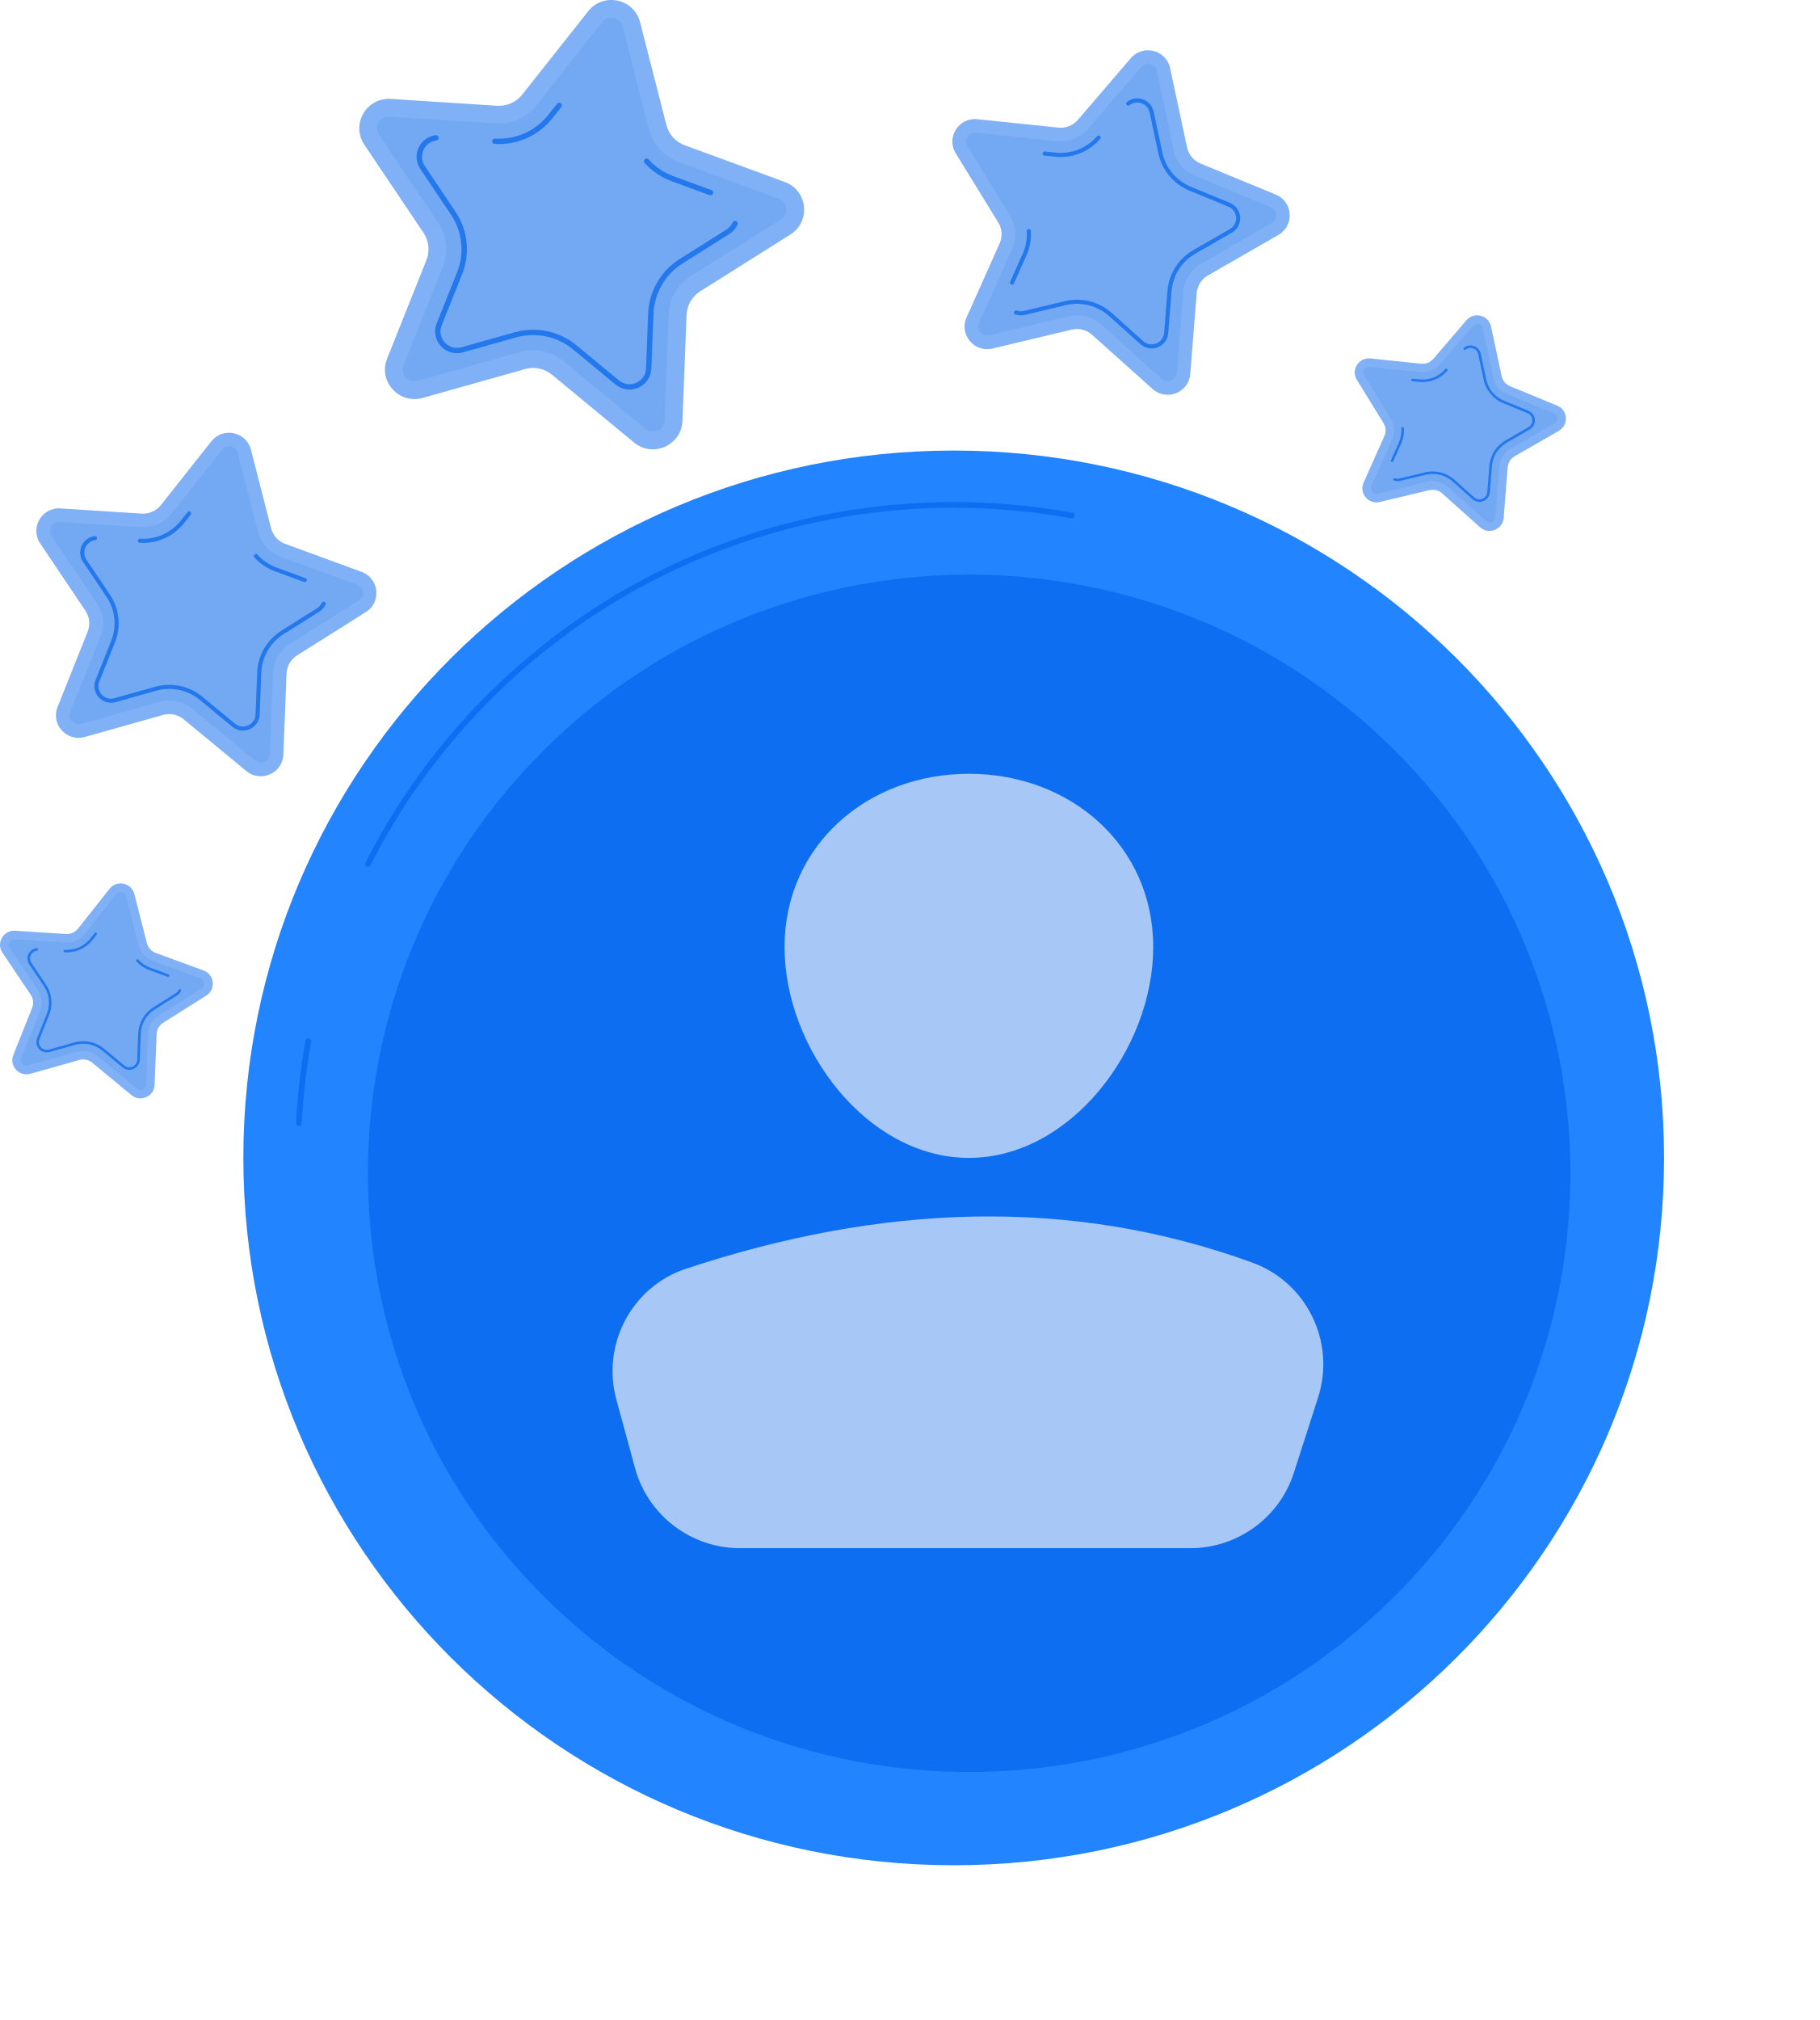
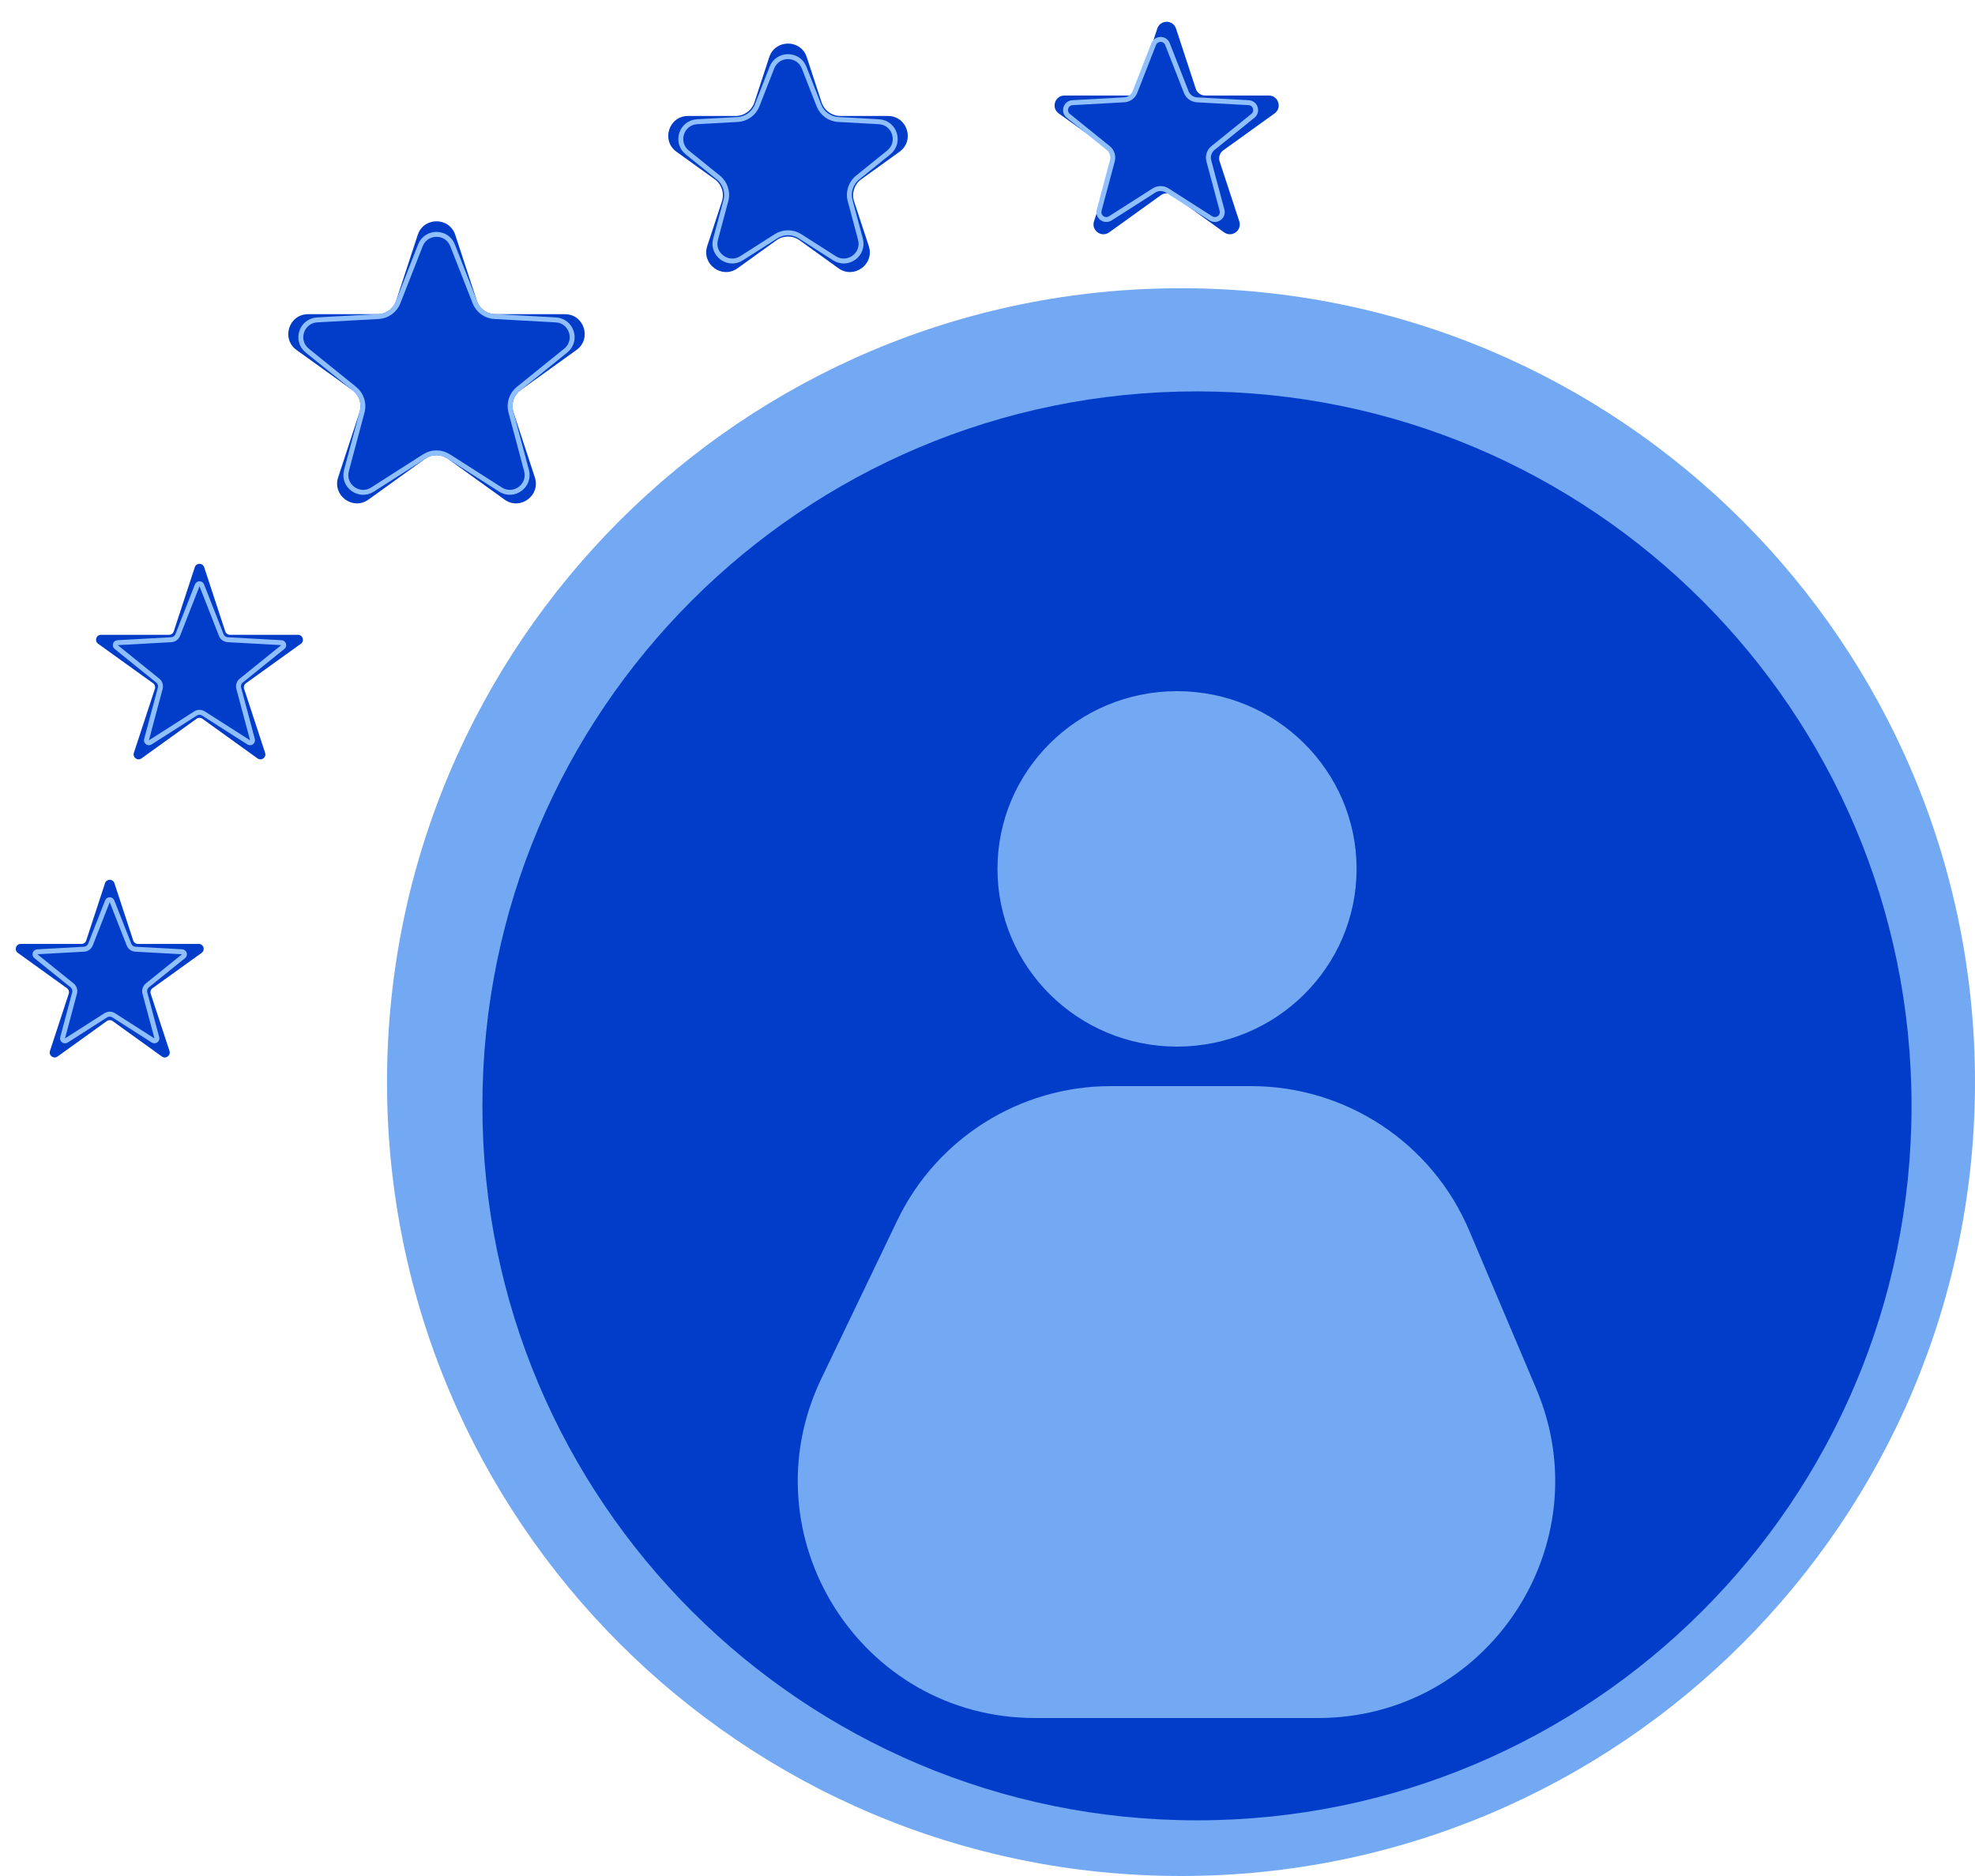
- <svg xmlns="http://www.w3.org/2000/svg" width="100" height="111" viewBox="0 0 100 111" fill="none">
-   <path d="M52.419 102.497C73.982 102.497 91.462 85.094 91.462 63.627C91.462 42.16 73.982 24.758 52.419 24.758C30.855 24.758 13.375 42.16 13.375 63.627C13.375 85.094 30.855 102.497 52.419 102.497Z" fill="#2284FF" />
-   <path opacity="0.73" d="M16.426 61.878C16.426 61.878 16.421 61.878 16.418 61.878C16.332 61.873 16.266 61.8 16.27 61.714C16.349 60.198 16.526 58.675 16.796 57.187C16.811 57.102 16.892 57.046 16.978 57.061C17.063 57.076 17.12 57.157 17.104 57.242C16.837 58.716 16.661 60.227 16.583 61.729C16.579 61.812 16.509 61.877 16.426 61.877V61.878Z" fill="#0665EC" />
-   <path opacity="0.73" d="M20.223 47.636C20.199 47.636 20.175 47.63 20.152 47.619C20.075 47.581 20.044 47.487 20.083 47.41C23.057 41.544 27.588 36.593 33.186 33.091C38.939 29.493 45.59 27.59 52.417 27.59C54.611 27.59 56.808 27.787 58.948 28.174C59.033 28.19 59.09 28.271 59.073 28.356C59.058 28.441 58.977 28.498 58.891 28.481C56.77 28.097 54.592 27.901 52.417 27.901C45.647 27.901 39.055 29.788 33.352 33.355C27.802 36.826 23.31 41.734 20.362 47.55C20.335 47.604 20.279 47.635 20.222 47.635L20.223 47.636Z" fill="#0665EC" />
-   <path opacity="0.73" d="M76.635 87.737C89.54 74.89 89.54 54.06 76.635 41.212C63.73 28.365 42.807 28.365 29.902 41.212C16.997 54.06 16.997 74.89 29.902 87.737C42.807 100.585 63.73 100.585 76.635 87.737Z" fill="#0665EC" />
-   <path d="M63.385 52.042C63.385 57.612 58.849 63.626 53.253 63.626C47.657 63.626 43.121 57.613 43.121 52.042C43.121 46.471 47.657 42.52 53.253 42.52C58.849 42.52 63.385 46.472 63.385 52.042Z" fill="#A7C8F7" />
-   <path d="M40.681 85.074H65.414C68.017 85.074 70.323 83.398 71.116 80.93L72.447 76.789C73.421 73.758 71.837 70.474 68.834 69.382C58.768 65.718 48.361 66.188 37.699 69.72C34.712 70.709 33.054 73.89 33.879 76.915L34.904 80.675C35.612 83.272 37.98 85.075 40.682 85.075L40.681 85.074Z" fill="#A7C8F7" />
-   <path opacity="0.51" d="M34.847 24.315L30.341 20.592C29.929 20.252 29.376 20.135 28.861 20.281L23.227 21.866C21.93 22.23 20.777 20.956 21.274 19.71L23.438 14.293C23.636 13.798 23.576 13.238 23.279 12.795L20.024 7.95C19.275 6.835 20.135 5.35 21.48 5.435L27.323 5.811C27.857 5.845 28.373 5.615 28.705 5.197L32.328 0.618C33.161 -0.436 34.846 -0.081 35.18 1.219L36.627 6.868C36.759 7.384 37.138 7.802 37.639 7.986L43.134 10.001C44.398 10.465 44.58 12.171 43.441 12.887L38.492 16.003C38.039 16.288 37.757 16.776 37.736 17.308L37.509 23.132C37.456 24.473 35.883 25.172 34.846 24.315H34.847Z" fill="#0665EC" />
-   <path d="M21.109 6.463C21.202 6.422 21.304 6.405 21.415 6.412L27.258 6.788C27.678 6.814 28.104 6.738 28.488 6.568C28.873 6.397 29.214 6.133 29.475 5.803L33.097 1.224C33.165 1.137 33.247 1.073 33.34 1.032C33.51 0.956 33.716 0.961 33.891 1.046C34.01 1.104 34.165 1.222 34.226 1.462L35.673 7.11C35.885 7.939 36.493 8.609 37.298 8.904L42.793 10.92C43.132 11.044 43.197 11.335 43.21 11.453C43.223 11.573 43.219 11.87 42.914 12.062L37.966 15.178C37.241 15.635 36.787 16.417 36.754 17.271L36.527 23.096C36.513 23.455 36.256 23.608 36.146 23.656C36.036 23.704 35.75 23.793 35.473 23.564L30.967 19.841C30.306 19.295 29.419 19.108 28.593 19.341L22.958 20.925C22.61 21.023 22.386 20.827 22.305 20.738C22.225 20.649 22.052 20.406 22.185 20.072L24.349 14.655C24.666 13.861 24.57 12.963 24.094 12.253L20.838 7.408C20.7 7.202 20.715 7.008 20.752 6.881C20.806 6.695 20.94 6.538 21.109 6.463Z" fill="#73A9F2" />
-   <path opacity="0.73" d="M35.477 8.726C35.534 8.701 35.603 8.713 35.647 8.761C36.019 9.172 36.492 9.49 37.013 9.681L39.103 10.448C39.179 10.477 39.218 10.561 39.191 10.637C39.162 10.713 39.078 10.751 39.002 10.724L36.912 9.957C36.346 9.749 35.832 9.404 35.428 8.957C35.374 8.898 35.379 8.805 35.439 8.75C35.451 8.739 35.464 8.731 35.478 8.725L35.477 8.726Z" fill="#0665EC" />
-   <path opacity="0.73" d="M30.674 5.659C30.722 5.638 30.781 5.643 30.825 5.678C30.89 5.728 30.9 5.82 30.85 5.884L30.365 6.497C29.992 6.969 29.503 7.348 28.952 7.592C28.401 7.837 27.791 7.946 27.189 7.907C27.108 7.902 27.046 7.832 27.051 7.751C27.056 7.671 27.127 7.609 27.208 7.614C27.762 7.65 28.324 7.549 28.831 7.324C29.339 7.099 29.789 6.75 30.133 6.315L30.618 5.702C30.633 5.683 30.653 5.668 30.674 5.659Z" fill="#0665EC" />
-   <path opacity="0.73" d="M23.607 7.522C23.712 7.475 23.826 7.443 23.944 7.429C24.025 7.419 24.098 7.476 24.108 7.556C24.118 7.637 24.061 7.71 23.98 7.72C23.671 7.758 23.406 7.954 23.274 8.243C23.141 8.533 23.167 8.851 23.346 9.118L25.033 11.629C25.717 12.647 25.854 13.934 25.399 15.071L24.277 17.878C24.147 18.204 24.21 18.555 24.446 18.816C24.682 19.077 25.026 19.175 25.366 19.08L28.285 18.259C29.469 17.926 30.741 18.194 31.687 18.976L34.022 20.905C34.294 21.129 34.648 21.178 34.97 21.035C35.292 20.892 35.493 20.596 35.507 20.246L35.625 17.228C35.672 16.004 36.321 14.883 37.361 14.229L39.925 12.614C40.079 12.518 40.197 12.383 40.268 12.225C40.302 12.15 40.389 12.118 40.463 12.151C40.537 12.184 40.57 12.271 40.537 12.345C40.442 12.556 40.285 12.734 40.083 12.862L37.518 14.476C36.56 15.079 35.963 16.112 35.918 17.239L35.801 20.257C35.783 20.715 35.51 21.116 35.089 21.303C34.669 21.489 34.188 21.424 33.833 21.131L31.498 19.202C30.627 18.482 29.455 18.235 28.364 18.541L25.444 19.363C25.001 19.487 24.534 19.353 24.225 19.013C23.917 18.672 23.831 18.196 24.002 17.77L25.123 14.964C25.542 13.916 25.416 12.73 24.786 11.793L23.099 9.282C22.865 8.934 22.83 8.5 23.004 8.122C23.129 7.849 23.344 7.64 23.605 7.523L23.607 7.522Z" fill="#0665EC" />
-   <path opacity="0.51" d="M13.54 42.37L10.095 39.524C9.781 39.264 9.357 39.175 8.964 39.286L4.656 40.497C3.665 40.776 2.783 39.802 3.164 38.849L4.818 34.708C4.969 34.33 4.924 33.902 4.697 33.563L2.208 29.859C1.636 29.007 2.294 27.871 3.321 27.937L7.788 28.224C8.196 28.249 8.591 28.074 8.844 27.754L11.613 24.254C12.251 23.448 13.54 23.72 13.794 24.713L14.9 29.031C15.002 29.426 15.291 29.745 15.675 29.886L19.875 31.426C20.842 31.781 20.98 33.085 20.109 33.633L16.326 36.015C15.981 36.233 15.764 36.606 15.749 37.013L15.575 41.465C15.535 42.49 14.333 43.024 13.54 42.37V42.37Z" fill="#0665EC" />
-   <path d="M3.041 28.722C3.112 28.691 3.191 28.678 3.275 28.683L7.742 28.97C8.063 28.991 8.388 28.933 8.683 28.802C8.976 28.671 9.237 28.47 9.437 28.218L12.206 24.717C12.258 24.651 12.321 24.601 12.391 24.57C12.521 24.512 12.679 24.517 12.813 24.581C12.904 24.625 13.022 24.716 13.069 24.899L14.175 29.217C14.338 29.85 14.802 30.363 15.418 30.589L19.618 32.129C19.877 32.225 19.928 32.447 19.938 32.537C19.947 32.628 19.945 32.856 19.711 33.003L15.928 35.385C15.373 35.733 15.027 36.332 15.002 36.985L14.828 41.438C14.818 41.712 14.621 41.828 14.537 41.866C14.453 41.903 14.235 41.971 14.022 41.796L10.578 38.95C10.073 38.533 9.395 38.39 8.763 38.567L4.456 39.778C4.19 39.853 4.018 39.703 3.956 39.635C3.895 39.567 3.762 39.381 3.865 39.126L5.519 34.985C5.761 34.378 5.688 33.692 5.324 33.148L2.835 29.444C2.73 29.287 2.741 29.139 2.769 29.042C2.81 28.899 2.912 28.779 3.042 28.722H3.041Z" fill="#73A9F2" />
-   <path opacity="0.73" d="M14.019 30.453C14.062 30.434 14.115 30.443 14.149 30.481C14.434 30.795 14.795 31.038 15.194 31.185L16.791 31.771C16.85 31.792 16.88 31.856 16.858 31.915C16.837 31.973 16.772 32.002 16.713 31.981L15.116 31.395C14.683 31.235 14.291 30.971 13.982 30.631C13.941 30.585 13.944 30.514 13.99 30.473C13.999 30.464 14.009 30.458 14.019 30.453Z" fill="#0665EC" />
-   <path opacity="0.73" d="M10.348 28.109C10.385 28.093 10.43 28.097 10.464 28.124C10.512 28.162 10.521 28.233 10.482 28.281L10.112 28.749C9.826 29.11 9.453 29.4 9.032 29.587C8.611 29.774 8.144 29.857 7.684 29.827C7.622 29.823 7.574 29.77 7.578 29.709C7.582 29.646 7.636 29.6 7.698 29.604C8.123 29.631 8.552 29.554 8.94 29.382C9.328 29.21 9.672 28.942 9.935 28.61L10.306 28.142C10.317 28.128 10.332 28.116 10.348 28.109Z" fill="#0665EC" />
-   <path opacity="0.73" d="M4.949 29.531C5.029 29.495 5.116 29.471 5.206 29.46C5.268 29.453 5.324 29.496 5.332 29.558C5.34 29.619 5.296 29.674 5.234 29.683C4.997 29.712 4.795 29.861 4.694 30.082C4.592 30.303 4.612 30.547 4.749 30.751L6.039 32.67C6.562 33.448 6.666 34.432 6.318 35.302L5.461 37.448C5.361 37.697 5.41 37.965 5.59 38.165C5.771 38.364 6.034 38.44 6.293 38.367L8.525 37.739C9.43 37.484 10.402 37.689 11.126 38.287L12.911 39.762C13.118 39.933 13.389 39.97 13.636 39.861C13.883 39.751 14.036 39.526 14.046 39.258L14.136 36.951C14.173 36.015 14.669 35.157 15.464 34.658L17.424 33.423C17.541 33.35 17.632 33.246 17.686 33.126C17.711 33.069 17.779 33.044 17.835 33.07C17.892 33.095 17.917 33.162 17.892 33.218C17.819 33.38 17.699 33.516 17.545 33.613L15.585 34.847C14.852 35.308 14.395 36.098 14.362 36.959L14.272 39.267C14.258 39.617 14.05 39.923 13.728 40.066C13.407 40.209 13.039 40.158 12.768 39.935L10.983 38.46C10.317 37.909 9.42 37.72 8.588 37.954L6.356 38.582C6.017 38.678 5.66 38.575 5.424 38.315C5.188 38.055 5.122 37.691 5.253 37.365L6.11 35.219C6.43 34.418 6.334 33.511 5.852 32.794L4.563 30.875C4.384 30.61 4.357 30.278 4.49 29.989C4.585 29.78 4.749 29.62 4.949 29.531H4.949Z" fill="#0665EC" />
-   <path opacity="0.51" d="M7.225 60.177L5.069 58.396C4.872 58.233 4.608 58.177 4.361 58.246L1.666 59.005C1.045 59.179 0.494 58.569 0.731 57.974L1.766 55.383C1.861 55.146 1.833 54.878 1.69 54.666L0.133 52.349C-0.226 51.815 0.186 51.104 0.83 51.145L3.625 51.325C3.88 51.341 4.128 51.231 4.286 51.031L6.019 48.84C6.418 48.337 7.224 48.506 7.383 49.128L8.076 51.83C8.139 52.077 8.321 52.277 8.561 52.365L11.189 53.329C11.794 53.551 11.881 54.367 11.336 54.71L8.969 56.2C8.752 56.337 8.617 56.57 8.607 56.825L8.498 59.611C8.473 60.252 7.721 60.586 7.224 60.177H7.225Z" fill="#0665EC" />
-   <path d="M0.656 51.635C0.7 51.616 0.749 51.608 0.802 51.611L3.597 51.79C3.798 51.803 4.002 51.767 4.186 51.685C4.37 51.604 4.533 51.477 4.658 51.32L6.391 49.129C6.424 49.088 6.463 49.057 6.507 49.037C6.588 49.001 6.687 49.003 6.771 49.044C6.828 49.072 6.902 49.129 6.931 49.243L7.624 51.945C7.725 52.342 8.016 52.662 8.402 52.804L11.03 53.768C11.192 53.827 11.224 53.966 11.23 54.023C11.235 54.08 11.234 54.222 11.088 54.314L8.72 55.805C8.373 56.023 8.157 56.397 8.141 56.806L8.032 59.592C8.025 59.764 7.902 59.837 7.849 59.86C7.797 59.883 7.66 59.925 7.527 59.816L5.372 58.035C5.055 57.774 4.631 57.684 4.236 57.795L1.541 58.553C1.374 58.6 1.267 58.506 1.228 58.463C1.19 58.421 1.107 58.304 1.171 58.145L2.206 55.554C2.357 55.173 2.312 54.744 2.083 54.404L0.526 52.086C0.46 51.987 0.467 51.895 0.485 51.834C0.511 51.745 0.575 51.67 0.656 51.634V51.635Z" fill="#73A9F2" />
-   <path opacity="0.73" d="M7.527 52.719C7.553 52.707 7.587 52.713 7.608 52.736C7.786 52.932 8.012 53.085 8.261 53.176L9.261 53.542C9.298 53.556 9.317 53.596 9.303 53.633C9.289 53.669 9.248 53.688 9.212 53.675L8.212 53.308C7.941 53.209 7.695 53.044 7.502 52.83C7.476 52.801 7.479 52.757 7.507 52.731C7.513 52.726 7.519 52.722 7.526 52.719H7.527Z" fill="#0665EC" />
-   <path opacity="0.73" d="M5.229 51.254C5.253 51.244 5.28 51.246 5.301 51.263C5.332 51.287 5.337 51.331 5.314 51.362L5.082 51.655C4.903 51.881 4.669 52.062 4.405 52.179C4.142 52.296 3.85 52.348 3.562 52.33C3.523 52.327 3.494 52.294 3.496 52.255C3.499 52.217 3.532 52.188 3.571 52.19C3.836 52.207 4.105 52.159 4.348 52.051C4.59 51.943 4.806 51.777 4.971 51.568L5.203 51.275C5.21 51.267 5.219 51.259 5.229 51.254Z" fill="#0665EC" />
-   <path opacity="0.73" d="M1.85 52.145C1.9 52.122 1.954 52.107 2.011 52.1C2.05 52.095 2.085 52.123 2.09 52.161C2.095 52.2 2.067 52.235 2.028 52.24C1.88 52.258 1.754 52.351 1.69 52.49C1.626 52.629 1.639 52.782 1.724 52.908L2.531 54.11C2.858 54.597 2.924 55.213 2.706 55.757L2.17 57.099C2.108 57.255 2.138 57.423 2.251 57.548C2.364 57.673 2.529 57.72 2.692 57.674L4.088 57.281C4.654 57.122 5.263 57.25 5.716 57.624L6.833 58.547C6.962 58.654 7.132 58.678 7.286 58.609C7.44 58.541 7.536 58.399 7.542 58.231L7.598 56.788C7.621 56.202 7.931 55.666 8.429 55.353L9.656 54.58C9.729 54.534 9.785 54.47 9.819 54.395C9.836 54.359 9.877 54.344 9.913 54.359C9.948 54.375 9.964 54.416 9.948 54.452C9.903 54.553 9.828 54.639 9.731 54.699L8.504 55.472C8.046 55.76 7.759 56.254 7.738 56.793L7.682 58.237C7.673 58.456 7.543 58.648 7.342 58.738C7.141 58.827 6.91 58.796 6.741 58.655L5.624 57.732C5.207 57.388 4.646 57.27 4.125 57.416L2.728 57.809C2.516 57.869 2.293 57.804 2.145 57.642C1.997 57.479 1.956 57.251 2.038 57.048L2.574 55.705C2.774 55.204 2.714 54.636 2.413 54.188L1.606 52.987C1.494 52.82 1.477 52.613 1.56 52.432C1.62 52.302 1.722 52.201 1.848 52.145L1.85 52.145Z" fill="#0665EC" />
-   <path opacity="0.51" d="M65.421 20.553L65.773 16.111C65.806 15.704 66.036 15.34 66.39 15.137L70.266 12.907C71.158 12.394 71.071 11.085 70.12 10.693L65.985 8.987C65.607 8.831 65.33 8.5 65.245 8.102L64.313 3.744C64.098 2.741 62.821 2.418 62.152 3.198L59.245 6.586C58.979 6.895 58.577 7.055 58.17 7.013L53.719 6.549C52.694 6.442 51.991 7.551 52.53 8.425L54.868 12.226C55.081 12.573 55.109 13.002 54.943 13.374L53.124 17.446C52.706 18.383 53.548 19.391 54.55 19.152L58.902 18.113C59.3 18.018 59.719 18.124 60.023 18.396L63.351 21.376C64.116 22.062 65.34 21.576 65.42 20.554L65.421 20.553Z" fill="#0665EC" />
-   <path d="M62.917 3.542C62.845 3.57 62.78 3.617 62.726 3.682L59.819 7.069C59.609 7.313 59.341 7.505 59.042 7.623C58.742 7.742 58.416 7.787 58.095 7.754L53.644 7.29C53.559 7.281 53.481 7.291 53.409 7.32C53.276 7.372 53.169 7.488 53.122 7.628C53.091 7.723 53.074 7.871 53.173 8.033L55.511 11.833C55.854 12.39 55.899 13.079 55.632 13.676L53.813 17.748C53.701 17.999 53.825 18.189 53.885 18.26C53.944 18.33 54.109 18.486 54.378 18.423L58.73 17.384C59.369 17.231 60.041 17.401 60.528 17.838L63.856 20.818C64.061 21.002 64.281 20.942 64.368 20.909C64.453 20.875 64.654 20.767 64.676 20.492L65.028 16.05C65.08 15.398 65.449 14.815 66.018 14.488L69.894 12.258C70.133 12.12 70.144 11.893 70.138 11.801C70.133 11.71 70.091 11.486 69.836 11.381L65.701 9.675C65.094 9.425 64.651 8.894 64.514 8.255L63.582 3.896C63.542 3.712 63.428 3.616 63.338 3.569C63.207 3.498 63.05 3.489 62.917 3.541L62.917 3.542Z" fill="#73A9F2" />
-   <path opacity="0.73" d="M56.505 12.589C56.461 12.607 56.431 12.651 56.435 12.701C56.462 13.123 56.386 13.55 56.213 13.937L55.522 15.486C55.496 15.543 55.522 15.609 55.578 15.634C55.635 15.659 55.702 15.634 55.727 15.578L56.418 14.028C56.606 13.608 56.689 13.144 56.658 12.686C56.654 12.625 56.601 12.578 56.538 12.582C56.526 12.582 56.515 12.585 56.504 12.59L56.505 12.589Z" fill="#0665EC" />
-   <path opacity="0.73" d="M57.376 8.333C57.339 8.348 57.31 8.382 57.305 8.426C57.299 8.487 57.343 8.543 57.406 8.549L58.002 8.611C58.461 8.659 58.93 8.595 59.358 8.424C59.786 8.254 60.171 7.979 60.471 7.631C60.511 7.584 60.505 7.513 60.458 7.472C60.411 7.432 60.34 7.438 60.3 7.484C60.024 7.806 59.669 8.059 59.274 8.216C58.879 8.373 58.448 8.432 58.026 8.389L57.429 8.326C57.411 8.325 57.392 8.326 57.376 8.334V8.333Z" fill="#0665EC" />
-   <path opacity="0.73" d="M62.168 5.471C62.086 5.504 62.008 5.549 61.937 5.605C61.888 5.644 61.881 5.714 61.92 5.763C61.959 5.811 62.029 5.819 62.078 5.78C62.263 5.631 62.512 5.591 62.742 5.672C62.972 5.754 63.134 5.939 63.185 6.178L63.669 8.436C63.865 9.352 64.5 10.112 65.37 10.471L67.512 11.355C67.761 11.457 67.921 11.679 67.939 11.947C67.957 12.215 67.828 12.454 67.594 12.589L65.586 13.745C64.772 14.213 64.241 15.05 64.168 15.983L63.985 18.285C63.964 18.553 63.802 18.772 63.551 18.872C63.301 18.972 63.031 18.924 62.831 18.745L61.107 17.2C60.408 16.574 59.444 16.331 58.53 16.549L56.274 17.087C56.14 17.119 56.003 17.112 55.878 17.067C55.819 17.046 55.754 17.076 55.733 17.134C55.712 17.192 55.742 17.257 55.801 17.278C55.968 17.338 56.149 17.348 56.327 17.305L58.582 16.767C59.425 16.566 60.312 16.79 60.956 17.366L62.68 18.911C62.942 19.145 63.308 19.211 63.635 19.081C63.962 18.951 64.182 18.653 64.21 18.303L64.392 16.001C64.46 15.141 64.949 14.37 65.699 13.939L67.707 12.784C68.012 12.609 68.187 12.283 68.163 11.933C68.141 11.583 67.924 11.282 67.599 11.148L65.456 10.264C64.656 9.934 64.07 9.233 63.89 8.389L63.407 6.131C63.34 5.819 63.12 5.568 62.819 5.461C62.602 5.384 62.373 5.389 62.169 5.47L62.168 5.471Z" fill="#0665EC" />
-   <path opacity="0.51" d="M82.646 28.46L82.867 25.68C82.887 25.426 83.032 25.198 83.253 25.07L85.678 23.675C86.236 23.354 86.182 22.535 85.586 22.29L82.998 21.223C82.761 21.125 82.589 20.918 82.535 20.669L81.951 17.941C81.817 17.314 81.018 17.112 80.599 17.6L78.78 19.72C78.613 19.914 78.362 20.014 78.107 19.987L75.322 19.697C74.681 19.63 74.24 20.324 74.577 20.871L76.04 23.249C76.174 23.466 76.192 23.735 76.087 23.968L74.949 26.517C74.687 27.103 75.214 27.734 75.841 27.584L78.565 26.933C78.814 26.873 79.076 26.94 79.267 27.111L81.35 28.976C81.829 29.405 82.594 29.101 82.645 28.462L82.646 28.46Z" fill="#0665EC" />
-   <path d="M81.078 17.814C81.033 17.832 80.993 17.861 80.959 17.902L79.139 20.022C79.008 20.174 78.84 20.294 78.653 20.368C78.466 20.443 78.261 20.471 78.061 20.45L75.275 20.159C75.223 20.154 75.173 20.159 75.129 20.178C75.046 20.211 74.978 20.283 74.949 20.371C74.929 20.43 74.918 20.523 74.981 20.624L76.444 23.002C76.658 23.351 76.687 23.782 76.52 24.155L75.382 26.703C75.312 26.86 75.391 26.979 75.427 27.023C75.463 27.068 75.567 27.166 75.735 27.125L78.459 26.474C78.858 26.379 79.279 26.486 79.585 26.759L81.668 28.624C81.796 28.738 81.934 28.702 81.988 28.68C82.041 28.659 82.167 28.591 82.181 28.419L82.401 25.64C82.434 25.232 82.665 24.867 83.021 24.662L85.446 23.267C85.595 23.18 85.603 23.038 85.599 22.981C85.595 22.924 85.569 22.784 85.41 22.718L82.822 21.65C82.443 21.494 82.165 21.162 82.08 20.762L81.496 18.034C81.471 17.919 81.4 17.859 81.344 17.829C81.262 17.785 81.163 17.779 81.08 17.811L81.078 17.814Z" fill="#73A9F2" />
-   <path opacity="0.73" d="M77.067 23.476C77.039 23.487 77.021 23.514 77.023 23.545C77.04 23.809 76.992 24.076 76.884 24.319L76.451 25.288C76.436 25.324 76.451 25.365 76.487 25.381C76.523 25.397 76.564 25.381 76.58 25.346L77.013 24.376C77.131 24.113 77.183 23.823 77.163 23.536C77.161 23.497 77.128 23.468 77.089 23.471C77.081 23.471 77.074 23.473 77.067 23.476Z" fill="#0665EC" />
-   <path opacity="0.73" d="M77.611 20.813C77.587 20.823 77.569 20.844 77.567 20.871C77.563 20.91 77.591 20.945 77.629 20.948L78.002 20.987C78.289 21.017 78.583 20.976 78.851 20.87C79.119 20.763 79.36 20.591 79.547 20.373C79.572 20.344 79.569 20.3 79.539 20.275C79.509 20.25 79.465 20.253 79.439 20.283C79.267 20.484 79.044 20.642 78.798 20.74C78.55 20.839 78.281 20.876 78.016 20.849L77.643 20.81C77.631 20.808 77.62 20.81 77.61 20.815L77.611 20.813Z" fill="#0665EC" />
-   <path opacity="0.73" d="M80.61 19.021C80.558 19.042 80.51 19.07 80.465 19.105C80.435 19.13 80.43 19.174 80.455 19.204C80.479 19.234 80.524 19.239 80.554 19.214C80.671 19.122 80.825 19.096 80.97 19.147C81.114 19.198 81.215 19.314 81.247 19.464L81.55 20.878C81.672 21.451 82.07 21.926 82.614 22.151L83.954 22.704C84.11 22.768 84.21 22.907 84.221 23.074C84.232 23.242 84.151 23.392 84.005 23.477L82.748 24.2C82.239 24.493 81.907 25.017 81.86 25.601L81.746 27.041C81.733 27.209 81.631 27.346 81.474 27.408C81.318 27.471 81.149 27.441 81.023 27.328L79.944 26.362C79.507 25.971 78.903 25.818 78.332 25.954L76.92 26.291C76.836 26.311 76.75 26.306 76.672 26.278C76.636 26.265 76.595 26.284 76.582 26.32C76.569 26.356 76.588 26.397 76.624 26.41C76.729 26.448 76.843 26.453 76.954 26.427L78.365 26.09C78.892 25.964 79.448 26.105 79.85 26.465L80.93 27.432C81.094 27.579 81.323 27.619 81.528 27.538C81.732 27.456 81.87 27.27 81.888 27.052L82.002 25.611C82.045 25.073 82.351 24.591 82.82 24.321L84.077 23.598C84.267 23.488 84.377 23.284 84.363 23.065C84.348 22.846 84.213 22.658 84.009 22.574L82.669 22.021C82.168 21.814 81.802 21.376 81.688 20.848L81.386 19.434C81.344 19.239 81.207 19.081 81.018 19.015C80.882 18.966 80.739 18.97 80.611 19.021L80.61 19.021Z" fill="#0665EC" />
+ <svg xmlns="http://www.w3.org/2000/svg" width="100" height="95" viewBox="0 0 100 95" fill="none">
+   <circle cx="59.798" cy="54.798" r="40.202" fill="#73A9F2" />
+   <circle cx="60.606" cy="56" r="36.181" fill="#023DCA" />
+   <ellipse cx="59.596" cy="44" rx="9.091" ry="9" fill="#73A9F2" />
+   <path d="M45.43 61.806C47.427 57.646 51.633 55 56.247 55H63.343C68.162 55 72.513 57.882 74.392 62.319L77.782 70.319C81.134 78.232 75.326 87 66.732 87H52.406C43.569 87 37.764 77.772 41.589 69.806L45.43 61.806Z" fill="#73A9F2" />
+   <path d="M5.318 44.724C5.393 44.494 5.718 44.494 5.793 44.724L6.746 47.628C6.78 47.731 6.876 47.8 6.984 47.8H10.063C10.306 47.8 10.407 48.112 10.21 48.253L7.722 50.042C7.634 50.106 7.597 50.22 7.631 50.323L8.582 53.221C8.657 53.451 8.395 53.643 8.198 53.502L5.702 51.706C5.614 51.643 5.497 51.643 5.41 51.706L2.913 53.502C2.716 53.643 2.454 53.451 2.529 53.221L3.48 50.323C3.514 50.22 3.477 50.106 3.389 50.042L0.902 48.253C0.705 48.112 0.805 47.8 1.048 47.8H4.127C4.235 47.8 4.331 47.731 4.365 47.628L5.318 44.724Z" fill="#023DCA" />
+   <path d="M9.863 28.724C9.939 28.494 10.263 28.494 10.338 28.724L11.405 31.974C11.439 32.077 11.535 32.146 11.643 32.146H15.089C15.332 32.146 15.432 32.457 15.235 32.599L12.451 34.601C12.363 34.665 12.326 34.779 12.36 34.882L13.424 38.125C13.499 38.355 13.237 38.547 13.04 38.406L10.247 36.397C10.16 36.334 10.042 36.334 9.955 36.397L7.161 38.406C6.965 38.547 6.702 38.355 6.778 38.125L7.842 34.882C7.876 34.779 7.839 34.665 7.751 34.601L4.967 32.599C4.77 32.457 4.87 32.146 5.113 32.146H8.559C8.667 32.146 8.763 32.077 8.797 31.974L9.863 28.724Z" fill="#023DCA" />
+   <path d="M58.596 1.447C58.746 0.989 59.395 0.989 59.546 1.447L60.545 4.493C60.613 4.698 60.804 4.837 61.02 4.837H64.244C64.73 4.837 64.93 5.459 64.536 5.743L61.937 7.612C61.76 7.74 61.685 7.967 61.754 8.174L62.748 11.206C62.899 11.665 62.374 12.05 61.981 11.767L59.363 9.884C59.188 9.758 58.953 9.758 58.779 9.884L56.16 11.767C55.767 12.05 55.242 11.665 55.393 11.206L56.388 8.174C56.456 7.967 56.382 7.74 56.205 7.612L53.605 5.743C53.211 5.459 53.412 4.837 53.898 4.837H57.121C57.337 4.837 57.529 4.698 57.596 4.493L58.596 1.447Z" fill="#023DCA" />
+   <path d="M38.949 2.895C39.25 1.977 40.548 1.977 40.849 2.895L41.601 5.185C41.736 5.596 42.119 5.873 42.551 5.873L44.962 5.873C45.933 5.873 46.334 7.118 45.546 7.685L43.613 9.076C43.259 9.33 43.111 9.785 43.246 10.199L43.989 12.461C44.291 13.381 43.241 14.15 42.455 13.585L40.483 12.167C40.134 11.916 39.664 11.916 39.315 12.167L37.343 13.585C36.558 14.15 35.507 13.381 35.809 12.461L36.552 10.199C36.688 9.785 36.539 9.33 36.185 9.076L34.252 7.685C33.464 7.118 33.865 5.873 34.836 5.873L37.247 5.873C37.679 5.873 38.062 5.596 38.197 5.185L38.949 2.895Z" fill="#023DCA" />
+   <path d="M21.151 11.895C21.452 10.977 22.75 10.977 23.051 11.895L24.143 15.222C24.278 15.632 24.661 15.91 25.093 15.91H28.605C29.576 15.91 29.977 17.155 29.189 17.722L26.365 19.753C26.011 20.007 25.863 20.462 25.999 20.876L27.081 24.175C27.383 25.095 26.333 25.864 25.547 25.299L22.685 23.24C22.336 22.989 21.866 22.989 21.517 23.24L18.655 25.299C17.869 25.864 16.819 25.095 17.121 24.175L18.203 20.876C18.339 20.462 18.191 20.007 17.837 19.753L15.013 17.722C14.225 17.155 14.626 15.91 15.597 15.91H19.109C19.541 15.91 19.924 15.632 20.059 15.222L21.151 11.895Z" fill="#023DCA" />
+   <path d="M9.985 29.641C10.027 29.535 10.176 29.535 10.217 29.641L11.203 32.156C11.256 32.293 11.384 32.386 11.531 32.395L14.248 32.544C14.362 32.55 14.409 32.694 14.32 32.766L12.215 34.465C12.099 34.558 12.05 34.71 12.088 34.853L12.783 37.456C12.812 37.566 12.691 37.655 12.595 37.594L10.303 36.131C10.179 36.052 10.022 36.052 9.899 36.131L7.607 37.594C7.511 37.655 7.389 37.566 7.419 37.456L8.114 34.853C8.152 34.71 8.103 34.558 7.988 34.465L5.883 32.766C5.794 32.694 5.84 32.55 5.954 32.544L8.671 32.395C8.817 32.386 8.946 32.293 9 32.156L9.985 29.641Z" stroke="#90BFFF" stroke-width="0.25" />
+   <path d="M5.439 45.641C5.48 45.535 5.631 45.535 5.672 45.641L6.53 47.83C6.583 47.967 6.711 48.06 6.858 48.068L9.222 48.198C9.336 48.205 9.383 48.349 9.294 48.421L7.462 49.898C7.347 49.992 7.297 50.144 7.335 50.287L7.941 52.552C7.97 52.662 7.848 52.751 7.752 52.69L5.757 51.415C5.634 51.337 5.477 51.337 5.354 51.415L3.359 52.69C3.263 52.751 3.141 52.662 3.17 52.552L3.776 50.287C3.814 50.144 3.764 49.992 3.649 49.898L1.817 48.421C1.728 48.349 1.775 48.205 1.889 48.198L4.253 48.068C4.4 48.06 4.528 47.967 4.581 47.83L5.439 45.641Z" stroke="#90BFFF" stroke-width="0.25" />
+   <path d="M58.415 2.234C58.54 1.917 58.989 1.917 59.113 2.234L60.062 4.659C60.152 4.887 60.365 5.042 60.609 5.056L63.223 5.199C63.565 5.218 63.704 5.65 63.438 5.865L61.417 7.496C61.249 7.632 61.164 7.843 61.188 8.054L61.206 8.144L61.874 10.644C61.962 10.974 61.598 11.241 61.31 11.057L59.101 9.646C58.895 9.516 58.633 9.516 58.428 9.646L56.219 11.057C55.93 11.241 55.566 10.974 55.654 10.644L56.322 8.144C56.386 7.905 56.303 7.651 56.111 7.496L54.091 5.865C53.824 5.65 53.963 5.218 54.306 5.199L56.918 5.056C57.162 5.042 57.377 4.887 57.466 4.659L58.415 2.234Z" stroke="#90BFFF" stroke-width="0.25" />
+   <path d="M39.084 3.424C39.374 2.683 40.423 2.683 40.714 3.424L41.463 5.338C41.623 5.748 42.009 6.026 42.448 6.051L44.5 6.164C45.3 6.208 45.625 7.215 45.001 7.719L43.425 8.991C43.079 9.27 42.929 9.728 43.044 10.157L43.567 12.115C43.773 12.886 42.924 13.508 42.251 13.078L40.504 11.963C40.135 11.728 39.663 11.727 39.294 11.963L37.547 13.078C36.874 13.508 36.025 12.886 36.23 12.115L36.754 10.157C36.869 9.728 36.719 9.27 36.373 8.991L34.797 7.719C34.173 7.216 34.498 6.208 35.298 6.164L37.35 6.051C37.789 6.026 38.174 5.748 38.335 5.338L39.084 3.424Z" stroke="#90BFFF" stroke-width="0.25" />
+   <path d="M21.286 12.424C21.577 11.683 22.625 11.683 22.915 12.424L24.048 15.316C24.209 15.726 24.594 16.005 25.033 16.029L28.143 16.2C28.943 16.244 29.267 17.252 28.644 17.755L26.246 19.69C25.9 19.97 25.751 20.427 25.866 20.856L26.659 23.828C26.865 24.599 26.017 25.221 25.344 24.792L22.706 23.108C22.337 22.873 21.864 22.873 21.495 23.108L18.859 24.792C18.186 25.221 17.336 24.599 17.542 23.828L18.336 20.856C18.451 20.427 18.301 19.97 17.955 19.69L15.558 17.755C14.934 17.252 15.259 16.244 16.059 16.2L19.168 16.029C19.608 16.005 19.993 15.726 20.154 15.316L21.286 12.424Z" stroke="#90BFFF" stroke-width="0.25" />
</svg>
